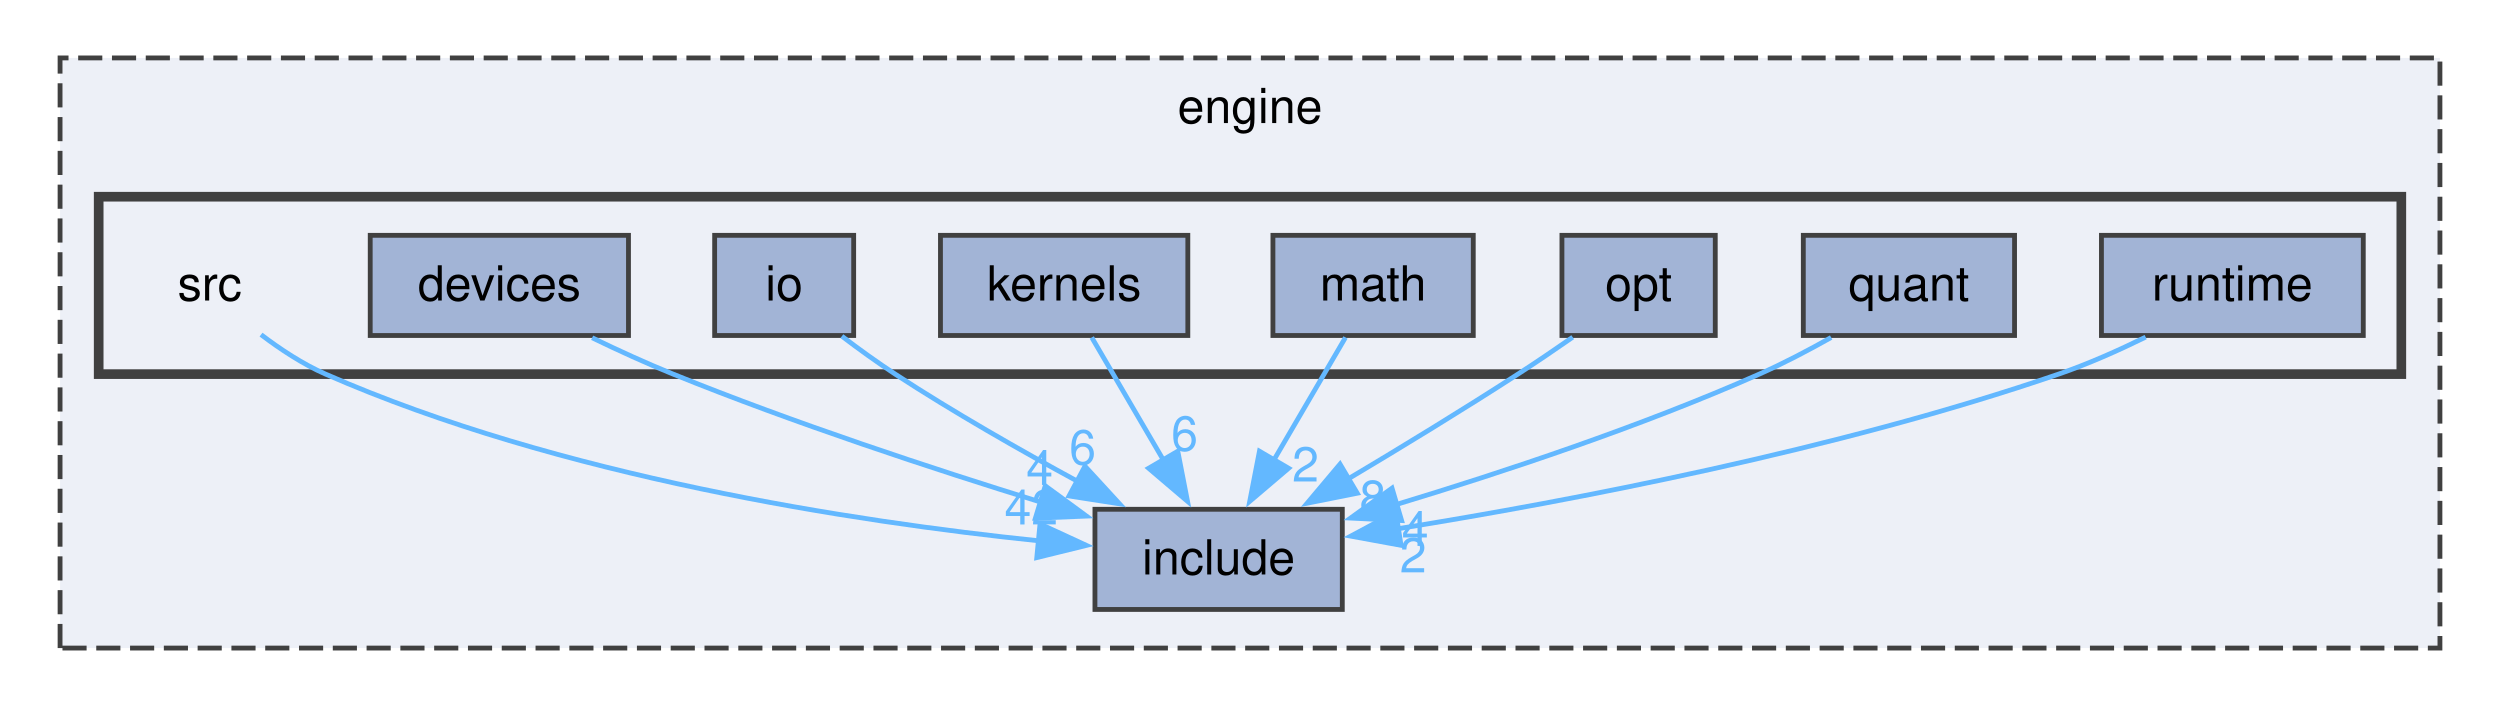
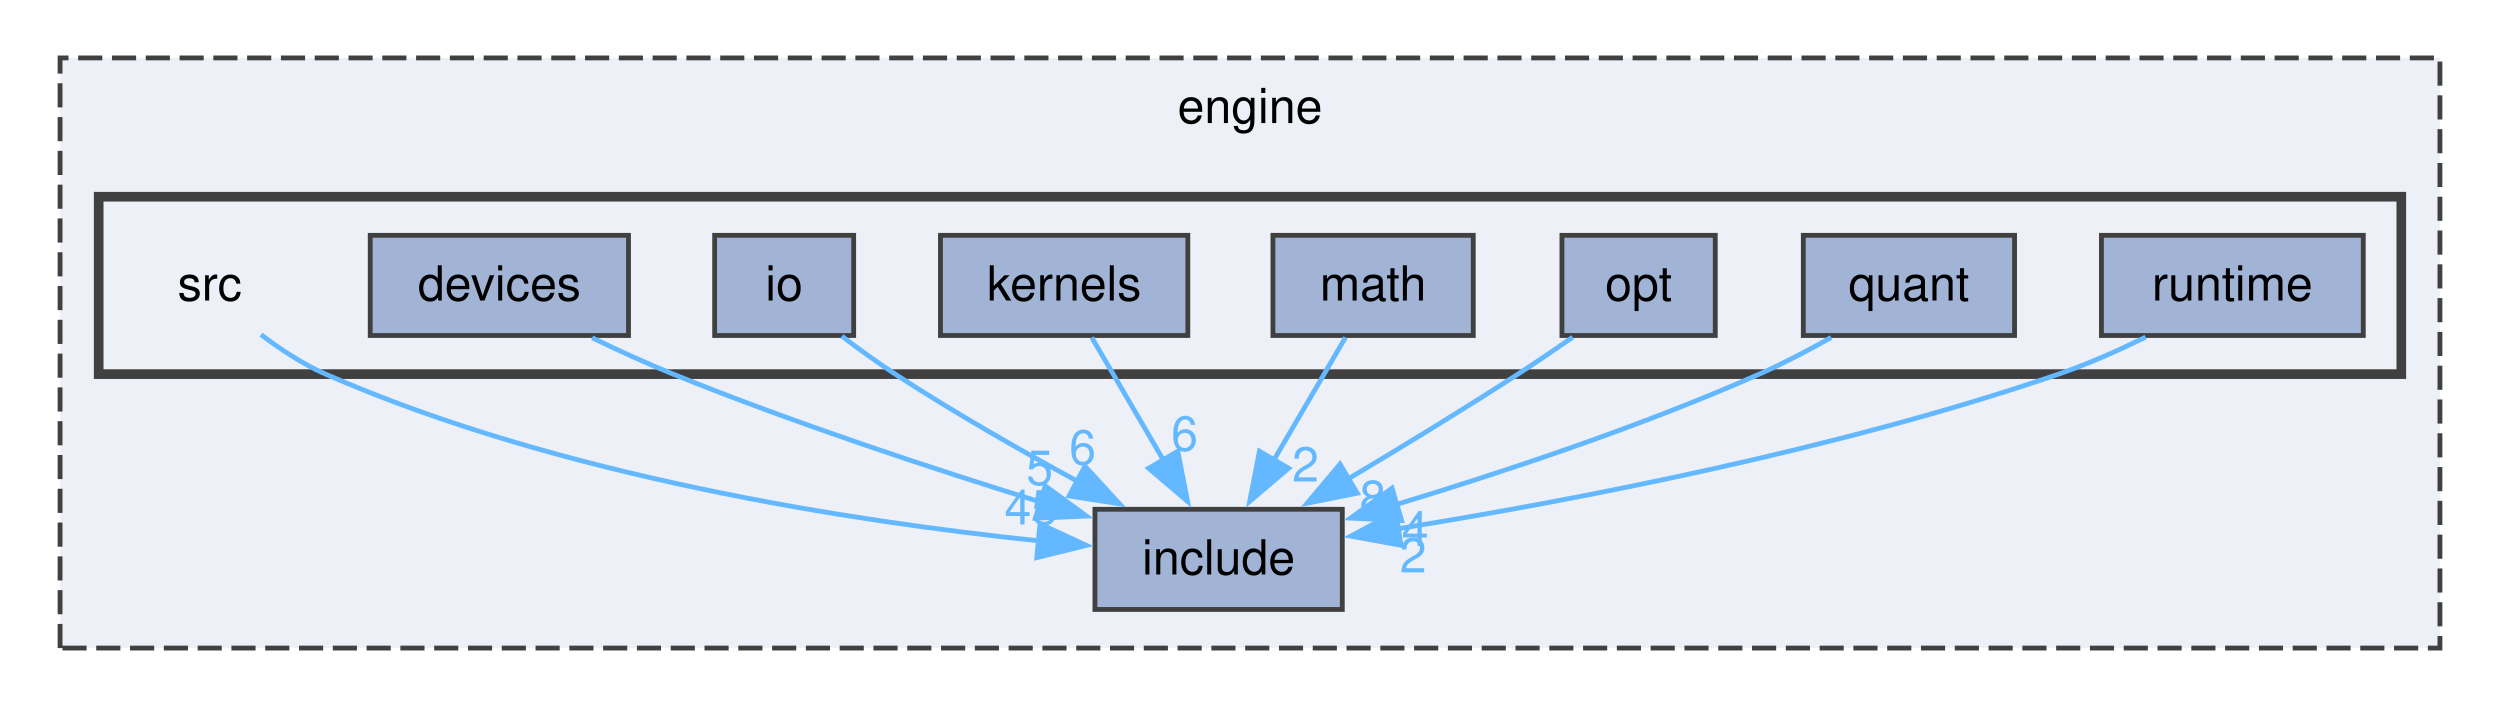
<svg xmlns="http://www.w3.org/2000/svg" xmlns:xlink="http://www.w3.org/1999/xlink" width="517pt" height="146pt" viewBox="0.00 0.00 517.00 146.25">
  <g id="graph0" class="graph" transform="scale(1 1) rotate(0) translate(4 142.25)">
    <g id="clust1" class="cluster">
      <g id="a_clust1">
        <a xlink:href="dir_996f45160da62e1a3d7f6046fad68f51.html" target="_top" xlink:title="engine">
          <polygon fill="#edf0f7" stroke="#404040" stroke-dasharray="5,2" points="8,-8 8,-130.25 501,-130.25 501,-8 8,-8" />
          <text text-anchor="middle" x="254.5" y="-116.75" font-family="Helvetica,sans-Serif" font-size="10.00">engine</text>
        </a>
      </g>
    </g>
    <g id="clust2" class="cluster">
      <g id="a_clust2">
        <a xlink:href="dir_3d9126aa00c041bc0b8f859d1965a0f4.html" target="_top">
          <polygon fill="#edf0f7" stroke="#404040" stroke-width="2" points="16,-64.75 16,-101.5 493,-101.5 493,-64.75 16,-64.75" />
        </a>
      </g>
    </g>
    <g id="node1" class="node">
      <g id="a_node1">
        <a xlink:href="dir_bafa501d493553e442f19f5f8dd7b29c.html" target="_top" xlink:title="include">
          <polygon fill="#a2b4d6" stroke="#404040" points="273.62,-36.75 222.38,-36.75 222.38,-16 273.62,-16 273.62,-36.75" />
          <text text-anchor="middle" x="248" y="-23.25" font-family="Helvetica,sans-Serif" font-size="10.00">include</text>
        </a>
      </g>
    </g>
    <g id="node2" class="node">
      <text text-anchor="middle" x="39" y="-80" font-family="Helvetica,sans-Serif" font-size="10.00">src</text>
    </g>
    <g id="edge1" class="edge">
      <g id="a_edge1">
        <a xlink:href="dir_000017_000006.html" target="_top">
          <path fill="none" stroke="#63b8ff" d="M49.63,-72.93C53.6,-69.92 58.29,-66.81 63,-64.75 111.44,-43.52 172.35,-34.2 210.74,-30.22" />
          <polygon fill="#63b8ff" stroke="#63b8ff" points="211,-33.71 220.62,-29.27 210.33,-26.74 211,-33.71" />
        </a>
      </g>
      <g id="a_edge1-headlabel">
-         <a xlink:href="dir_000017_000006.html" target="_top" xlink:title="42">
-           <text text-anchor="middle" x="209.2" y="-33.61" font-family="Helvetica,sans-Serif" font-size="10.00" fill="#63b8ff">42</text>
+         <a xlink:href="dir_000017_000006.html" target="_top" xlink:title="45">
+           <text text-anchor="middle" x="209.2" y="-33.61" font-family="Helvetica,sans-Serif" font-size="10.00" fill="#63b8ff">45</text>
        </a>
      </g>
    </g>
    <g id="node3" class="node">
      <g id="a_node3">
        <a xlink:href="dir_6e12826fa569dcfca518a603dbf9bd72.html" target="_top" xlink:title="devices">
          <polygon fill="#a2b4d6" stroke="#404040" points="125.75,-93.5 72.25,-93.5 72.25,-72.75 125.75,-72.75 125.75,-93.5" />
          <text text-anchor="middle" x="99" y="-80" font-family="Helvetica,sans-Serif" font-size="10.00">devices</text>
        </a>
      </g>
    </g>
    <g id="edge2" class="edge">
      <g id="a_edge2">
        <a xlink:href="dir_000003_000006.html" target="_top">
          <path fill="none" stroke="#63b8ff" d="M118.22,-72.28C123.59,-69.68 129.47,-66.99 135,-64.75 159.96,-54.65 188.78,-45.15 211.07,-38.26" />
          <polygon fill="#63b8ff" stroke="#63b8ff" points="212.08,-41.61 220.63,-35.34 210.04,-34.91 212.08,-41.61" />
        </a>
      </g>
      <g id="a_edge2-headlabel">
-         <a xlink:href="dir_000003_000006.html" target="_top" xlink:title="4">
-           <text text-anchor="middle" x="210.92" y="-41.8" font-family="Helvetica,sans-Serif" font-size="10.00" fill="#63b8ff">4</text>
+         <a xlink:href="dir_000003_000006.html" target="_top" xlink:title="5">
+           <text text-anchor="middle" x="210.92" y="-41.8" font-family="Helvetica,sans-Serif" font-size="10.00" fill="#63b8ff">5</text>
        </a>
      </g>
    </g>
    <g id="node4" class="node">
      <g id="a_node4">
        <a xlink:href="dir_ca1f0cd6417c875f36bda237f81fbbd7.html" target="_top" xlink:title="io">
          <polygon fill="#a2b4d6" stroke="#404040" points="172.4,-93.5 143.6,-93.5 143.6,-72.75 172.4,-72.75 172.4,-93.5" />
          <text text-anchor="middle" x="158" y="-80" font-family="Helvetica,sans-Serif" font-size="10.00">io</text>
        </a>
      </g>
    </g>
    <g id="edge3" class="edge">
      <g id="a_edge3">
        <a xlink:href="dir_000007_000006.html" target="_top">
          <path fill="none" stroke="#63b8ff" d="M169.95,-72.61C173.44,-69.96 177.31,-67.16 181,-64.75 193.08,-56.87 206.93,-48.97 218.89,-42.48" />
          <polygon fill="#63b8ff" stroke="#63b8ff" points="220.31,-45.68 227.48,-37.88 217.01,-39.51 220.31,-45.68" />
        </a>
      </g>
      <g id="a_edge3-headlabel">
        <a xlink:href="dir_000007_000006.html" target="_top" xlink:title="6">
          <text text-anchor="middle" x="219.82" y="-46.04" font-family="Helvetica,sans-Serif" font-size="10.00" fill="#63b8ff">6</text>
        </a>
      </g>
    </g>
    <g id="node5" class="node">
      <g id="a_node5">
        <a xlink:href="dir_2151caada9eddb57703a29b50b7782f8.html" target="_top" xlink:title="kernels">
          <polygon fill="#a2b4d6" stroke="#404040" points="241.62,-93.5 190.38,-93.5 190.38,-72.75 241.62,-72.75 241.62,-93.5" />
          <text text-anchor="middle" x="216" y="-80" font-family="Helvetica,sans-Serif" font-size="10.00">kernels</text>
        </a>
      </g>
    </g>
    <g id="edge4" class="edge">
      <g id="a_edge4">
        <a xlink:href="dir_000008_000006.html" target="_top">
          <path fill="none" stroke="#63b8ff" d="M221.72,-72.34C225.86,-65.25 231.6,-55.44 236.65,-46.79" />
          <polygon fill="#63b8ff" stroke="#63b8ff" points="239.54,-48.78 241.56,-38.39 233.5,-45.25 239.54,-48.78" />
        </a>
      </g>
      <g id="a_edge4-headlabel">
        <a xlink:href="dir_000008_000006.html" target="_top" xlink:title="6">
          <text text-anchor="middle" x="240.94" y="-48.89" font-family="Helvetica,sans-Serif" font-size="10.00" fill="#63b8ff">6</text>
        </a>
      </g>
    </g>
    <g id="node6" class="node">
      <g id="a_node6">
        <a xlink:href="dir_f8c22eb530ce806c9f0ee03801c99f37.html" target="_top" xlink:title="math">
          <polygon fill="#a2b4d6" stroke="#404040" points="300.75,-93.5 259.25,-93.5 259.25,-72.75 300.75,-72.75 300.75,-93.5" />
          <text text-anchor="middle" x="280" y="-80" font-family="Helvetica,sans-Serif" font-size="10.00">math</text>
        </a>
      </g>
    </g>
    <g id="edge5" class="edge">
      <g id="a_edge5">
        <a xlink:href="dir_000009_000006.html" target="_top">
          <path fill="none" stroke="#63b8ff" d="M274.28,-72.34C270.14,-65.25 264.4,-55.44 259.35,-46.79" />
          <polygon fill="#63b8ff" stroke="#63b8ff" points="262.5,-45.25 254.44,-38.39 256.46,-48.78 262.5,-45.25" />
        </a>
      </g>
      <g id="a_edge5-headlabel">
        <a xlink:href="dir_000009_000006.html" target="_top" xlink:title="2">
          <text text-anchor="middle" x="266" y="-42.49" font-family="Helvetica,sans-Serif" font-size="10.00" fill="#63b8ff">2</text>
        </a>
      </g>
    </g>
    <g id="node7" class="node">
      <g id="a_node7">
        <a xlink:href="dir_6a8ae9aac5da83432634b4279f2f3c70.html" target="_top" xlink:title="opt">
          <polygon fill="#a2b4d6" stroke="#404040" points="350.88,-93.5 319.12,-93.5 319.12,-72.75 350.88,-72.75 350.88,-93.5" />
          <text text-anchor="middle" x="335" y="-80" font-family="Helvetica,sans-Serif" font-size="10.00">opt</text>
        </a>
      </g>
    </g>
    <g id="edge6" class="edge">
      <g id="a_edge6">
        <a xlink:href="dir_000011_000006.html" target="_top">
          <path fill="none" stroke="#63b8ff" d="M321.35,-72.4C317.7,-69.86 313.73,-67.16 310,-64.75 298.65,-57.4 285.89,-49.62 274.9,-43.08" />
          <polygon fill="#63b8ff" stroke="#63b8ff" points="276.72,-40.08 266.33,-38.01 273.15,-46.11 276.72,-40.08" />
        </a>
      </g>
      <g id="a_edge6-headlabel">
        <a xlink:href="dir_000011_000006.html" target="_top" xlink:title="8">
          <text text-anchor="middle" x="279.95" y="-35.57" font-family="Helvetica,sans-Serif" font-size="10.00" fill="#63b8ff">8</text>
        </a>
      </g>
    </g>
    <g id="node8" class="node">
      <g id="a_node8">
        <a xlink:href="dir_ea8755ec8c8b8285d5914a73a733b356.html" target="_top" xlink:title="quant">
          <polygon fill="#a2b4d6" stroke="#404040" points="412.88,-93.5 369.12,-93.5 369.12,-72.75 412.88,-72.75 412.88,-93.5" />
          <text text-anchor="middle" x="391" y="-80" font-family="Helvetica,sans-Serif" font-size="10.00">quant</text>
        </a>
      </g>
    </g>
    <g id="edge7" class="edge">
      <g id="a_edge7">
        <a xlink:href="dir_000013_000006.html" target="_top">
          <path fill="none" stroke="#63b8ff" d="M374.89,-72.34C370.18,-69.69 364.97,-66.95 360,-64.75 335.58,-53.95 307,-44.46 284.83,-37.75" />
          <polygon fill="#63b8ff" stroke="#63b8ff" points="285.91,-34.41 275.32,-34.93 283.92,-41.13 285.91,-34.41" />
        </a>
      </g>
      <g id="a_edge7-headlabel">
        <a xlink:href="dir_000013_000006.html" target="_top" xlink:title="4">
          <text text-anchor="middle" x="288.71" y="-29.16" font-family="Helvetica,sans-Serif" font-size="10.00" fill="#63b8ff">4</text>
        </a>
      </g>
    </g>
    <g id="node9" class="node">
      <g id="a_node9">
        <a xlink:href="dir_25af579fff40d90ea7ba98c1764ae1f1.html" target="_top" xlink:title="runtime">
          <polygon fill="#a2b4d6" stroke="#404040" points="485.12,-93.5 430.88,-93.5 430.88,-72.75 485.12,-72.75 485.12,-93.5" />
          <text text-anchor="middle" x="458" y="-80" font-family="Helvetica,sans-Serif" font-size="10.00">runtime</text>
        </a>
      </g>
    </g>
    <g id="edge8" class="edge">
      <g id="a_edge8">
        <a xlink:href="dir_000014_000006.html" target="_top">
          <path fill="none" stroke="#63b8ff" d="M440.04,-72.42C434.39,-69.65 428.04,-66.82 422,-64.75 376.05,-48.98 320.91,-38.48 285.2,-32.73" />
          <polygon fill="#63b8ff" stroke="#63b8ff" points="285.79,-29.28 275.37,-31.19 284.71,-36.2 285.79,-29.28" />
        </a>
      </g>
      <g id="a_edge8-headlabel">
        <a xlink:href="dir_000014_000006.html" target="_top" xlink:title="2">
          <text text-anchor="middle" x="288.29" y="-23.67" font-family="Helvetica,sans-Serif" font-size="10.00" fill="#63b8ff">2</text>
        </a>
      </g>
    </g>
  </g>
</svg>
